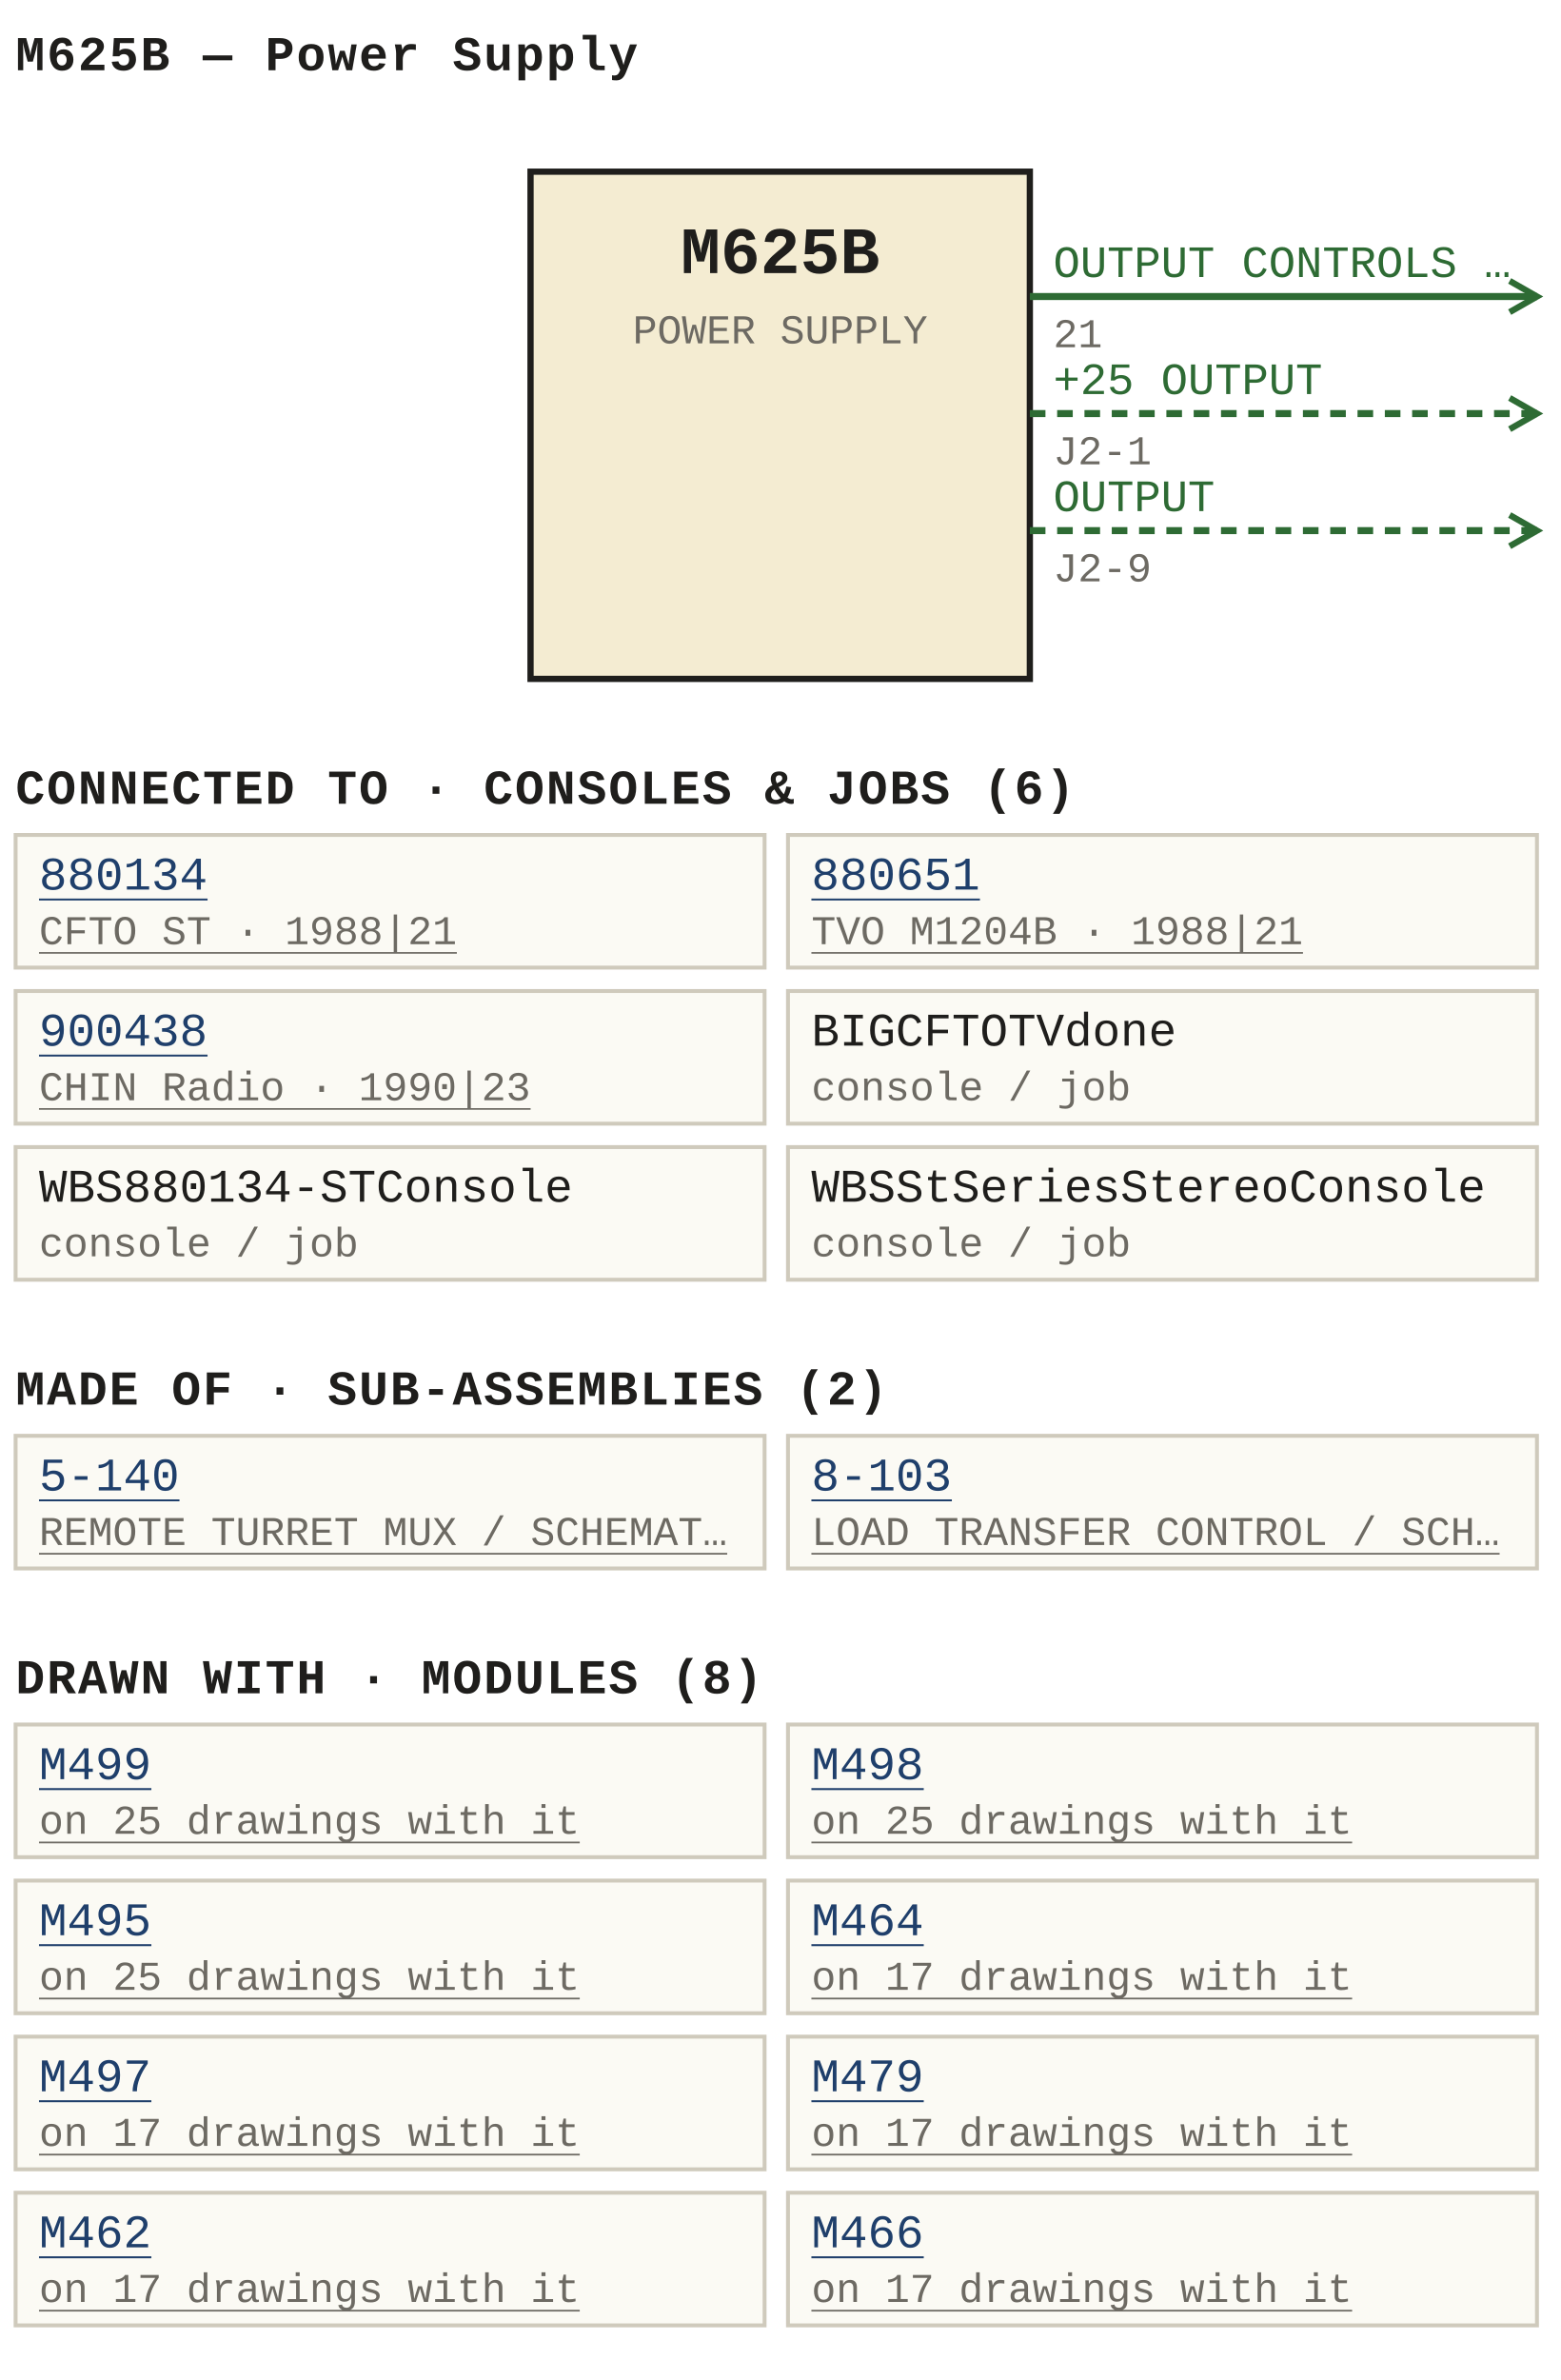
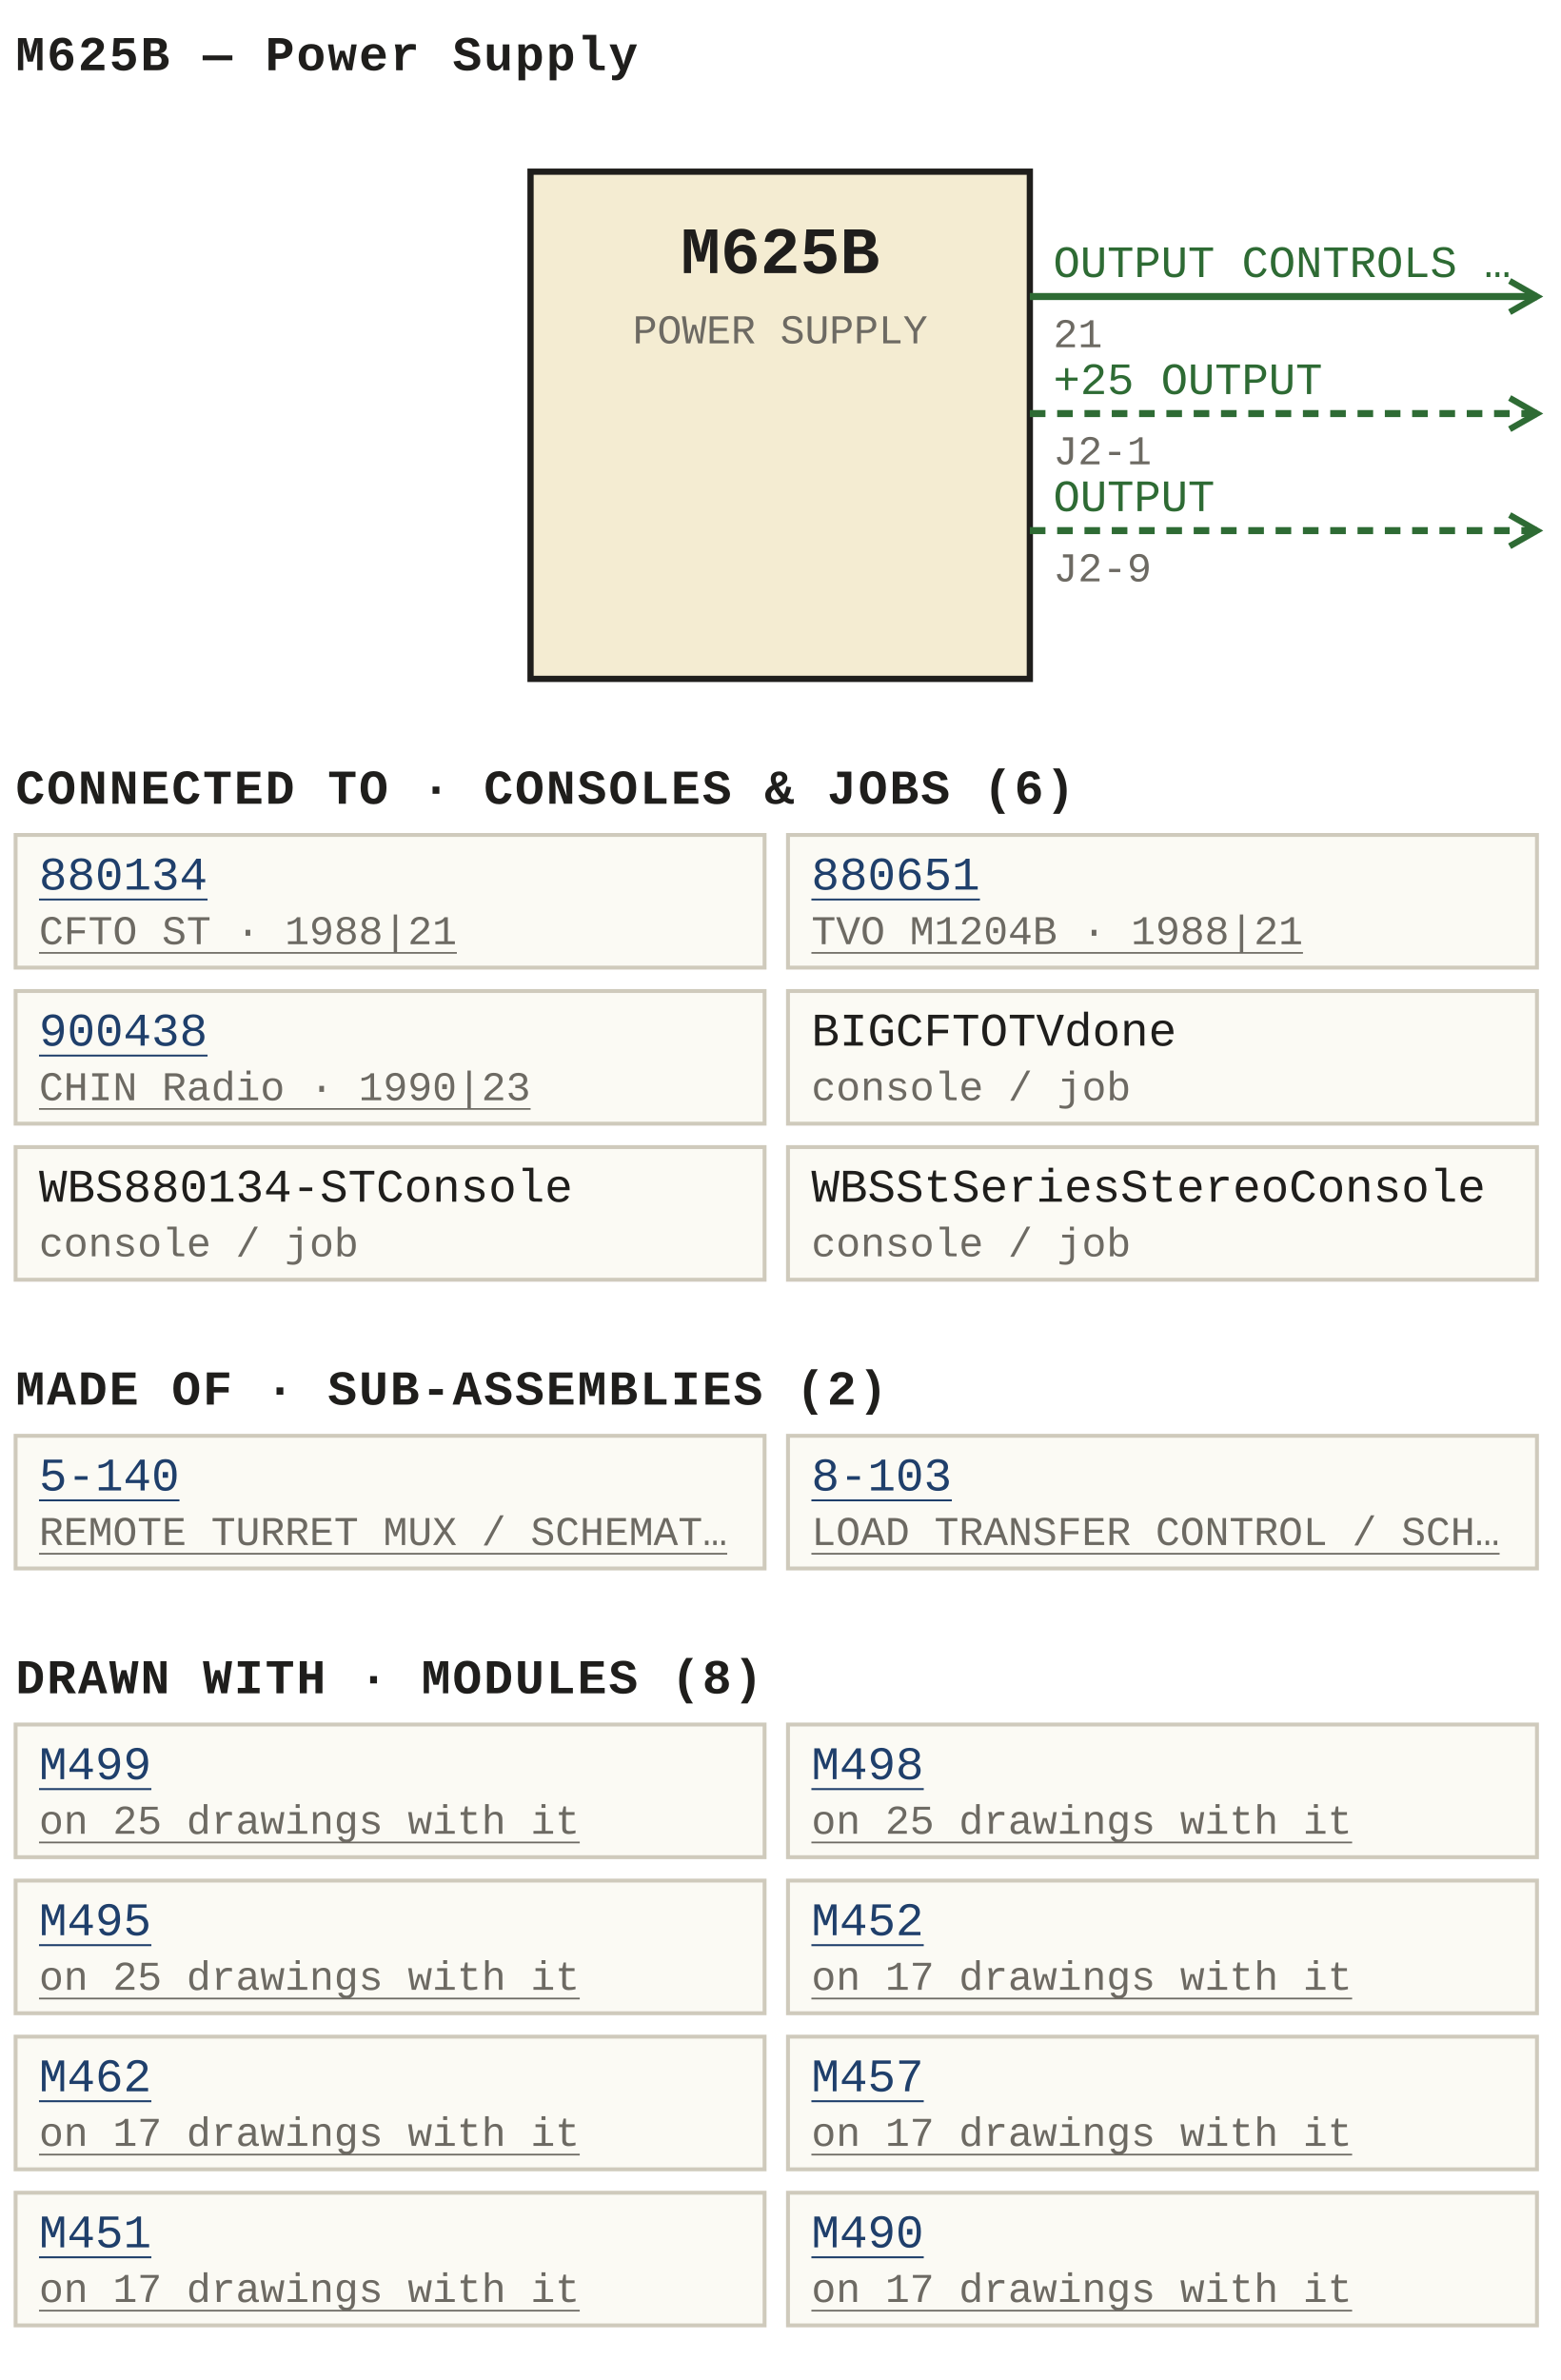
<svg xmlns="http://www.w3.org/2000/svg" class="wp" viewBox="0 0 400 610" width="400" height="610" role="img" aria-label="M625B connections" style="width:100%;max-width:500px;height:auto;background:#fbfaf4">
  <style>.wp text{font-family:"Courier Prime","Courier New",Courier,monospace;fill:#1f1e1c;font-size:12px} .wp .f{fill:#6d6a63;font-size:10.5px} .wp .h{font-size:12.5px;font-weight:700;letter-spacing:.04em} .wp .b{font-size:17px;font-weight:700} .wp a text{fill:#1f3f6b;text-decoration:underline} .wp a:hover rect{fill:#efe9d2}</style>
  <text x="4" y="18" class="h">M625B — Power Supply</text>
  <rect x="136" y="44" width="128" height="130" fill="#f4ecd2" stroke="#1f1e1c" stroke-width="1.6" />
  <text x="200.0" y="70" class="b" text-anchor="middle">M625B</text>
  <text x="200.0" y="88" class="f" text-anchor="middle">POWER SUPPLY</text>
  <line x1="264" y1="76" x2="394" y2="76" stroke="#2e6b34" stroke-width="1.8" />
  <path d="M387,72 L394,76 L387,80" fill="none" stroke="#2e6b34" stroke-width="1.6" />
  <text x="270" y="71" text-anchor="start" style="font-size:11.5px;fill:#2e6b34">OUTPUT CONTROLS …</text>
  <text x="270" y="89" text-anchor="start" class="f">21</text>
  <line x1="264" y1="106" x2="394" y2="106" stroke="#2e6b34" stroke-width="1.8" stroke-dasharray="4 3" />
  <path d="M387,102 L394,106 L387,110" fill="none" stroke="#2e6b34" stroke-width="1.6" />
  <text x="270" y="101" text-anchor="start" style="font-size:11.5px;fill:#2e6b34">+25 OUTPUT</text>
  <text x="270" y="119" text-anchor="start" class="f">J2-1</text>
  <line x1="264" y1="136" x2="394" y2="136" stroke="#2e6b34" stroke-width="1.8" stroke-dasharray="4 3" />
  <path d="M387,132 L394,136 L387,140" fill="none" stroke="#2e6b34" stroke-width="1.6" />
  <text x="270" y="131" text-anchor="start" style="font-size:11.5px;fill:#2e6b34">OUTPUT</text>
  <text x="270" y="149" text-anchor="start" class="f">J2-9</text>
  <text x="4" y="206" class="h">CONNECTED TO · CONSOLES &amp; JOBS (6)</text>
  <a href="../../PAGES/Job-880134.html">
    <rect x="4" y="214" width="192" height="34" fill="#fbfaf4" stroke="#cfcabc" />
    <text x="10" y="228">880134</text>
    <text x="10" y="242" class="f">CFTO ST · 1988|21</text>
  </a>
  <a href="../../PAGES/Job-880651.html">
    <rect x="202" y="214" width="192" height="34" fill="#fbfaf4" stroke="#cfcabc" />
    <text x="208" y="228">880651</text>
    <text x="208" y="242" class="f">TVO M1204B · 1988|21</text>
  </a>
  <a href="../../PAGES/Job-900438.html">
    <rect x="4" y="254" width="192" height="34" fill="#fbfaf4" stroke="#cfcabc" />
    <text x="10" y="268">900438</text>
    <text x="10" y="282" class="f">CHIN Radio · 1990|23</text>
  </a>
  <rect x="202" y="254" width="192" height="34" fill="#fbfaf4" stroke="#cfcabc" />
  <text x="208" y="268">BIGCFTOTVdone</text>
  <text x="208" y="282" class="f">console / job</text>
  <rect x="4" y="294" width="192" height="34" fill="#fbfaf4" stroke="#cfcabc" />
  <text x="10" y="308">WBS880134-STConsole</text>
  <text x="10" y="322" class="f">console / job</text>
  <rect x="202" y="294" width="192" height="34" fill="#fbfaf4" stroke="#cfcabc" />
  <text x="208" y="308">WBSStSeriesStereoConsole</text>
  <text x="208" y="322" class="f">console / job</text>
  <text x="4" y="360" class="h">MADE OF · SUB-ASSEMBLIES (2)</text>
  <a href="../../PAGES/Register-Sub-assemblies-n-nnn.html#5-140">
    <rect x="4" y="368" width="192" height="34" fill="#fbfaf4" stroke="#cfcabc" />
    <text x="10" y="382">5-140</text>
    <text x="10" y="396" class="f">REMOTE TURRET MUX / SCHEMAT…</text>
  </a>
  <a href="../../PAGES/Register-Sub-assemblies-n-nnn.html#8-103">
    <rect x="202" y="368" width="192" height="34" fill="#fbfaf4" stroke="#cfcabc" />
    <text x="208" y="382">8-103</text>
    <text x="208" y="396" class="f">LOAD TRANSFER CONTROL / SCH…</text>
  </a>
  <text x="4" y="434" class="h">DRAWN WITH · MODULES (8)</text>
  <a href="../../PAGES/M499.html">
    <rect x="4" y="442" width="192" height="34" fill="#fbfaf4" stroke="#cfcabc" />
    <text x="10" y="456">M499</text>
    <text x="10" y="470" class="f">on 25 drawings with it</text>
  </a>
  <a href="../../PAGES/M498.html">
    <rect x="202" y="442" width="192" height="34" fill="#fbfaf4" stroke="#cfcabc" />
    <text x="208" y="456">M498</text>
    <text x="208" y="470" class="f">on 25 drawings with it</text>
  </a>
  <a href="../../PAGES/M495.html">
    <rect x="4" y="482" width="192" height="34" fill="#fbfaf4" stroke="#cfcabc" />
    <text x="10" y="496">M495</text>
    <text x="10" y="510" class="f">on 25 drawings with it</text>
  </a>
-   <a href="../../PAGES/M464.html">
+   <a href="../../PAGES/M452.html">
    <rect x="202" y="482" width="192" height="34" fill="#fbfaf4" stroke="#cfcabc" />
-     <text x="208" y="496">M464</text>
+     <text x="208" y="496">M452</text>
    <text x="208" y="510" class="f">on 17 drawings with it</text>
  </a>
-   <a href="../../PAGES/M497.html">
+   <a href="../../PAGES/M462.html">
    <rect x="4" y="522" width="192" height="34" fill="#fbfaf4" stroke="#cfcabc" />
-     <text x="10" y="536">M497</text>
+     <text x="10" y="536">M462</text>
    <text x="10" y="550" class="f">on 17 drawings with it</text>
  </a>
-   <a href="../../PAGES/M479.html">
+   <a href="../../PAGES/M457.html">
    <rect x="202" y="522" width="192" height="34" fill="#fbfaf4" stroke="#cfcabc" />
-     <text x="208" y="536">M479</text>
+     <text x="208" y="536">M457</text>
    <text x="208" y="550" class="f">on 17 drawings with it</text>
  </a>
-   <a href="../../PAGES/M462.html">
+   <a href="../../PAGES/M451.html">
    <rect x="4" y="562" width="192" height="34" fill="#fbfaf4" stroke="#cfcabc" />
-     <text x="10" y="576">M462</text>
+     <text x="10" y="576">M451</text>
    <text x="10" y="590" class="f">on 17 drawings with it</text>
  </a>
-   <a href="../../PAGES/M466.html">
+   <a href="../../PAGES/M490.html">
    <rect x="202" y="562" width="192" height="34" fill="#fbfaf4" stroke="#cfcabc" />
-     <text x="208" y="576">M466</text>
+     <text x="208" y="576">M490</text>
    <text x="208" y="590" class="f">on 17 drawings with it</text>
  </a>
</svg>
